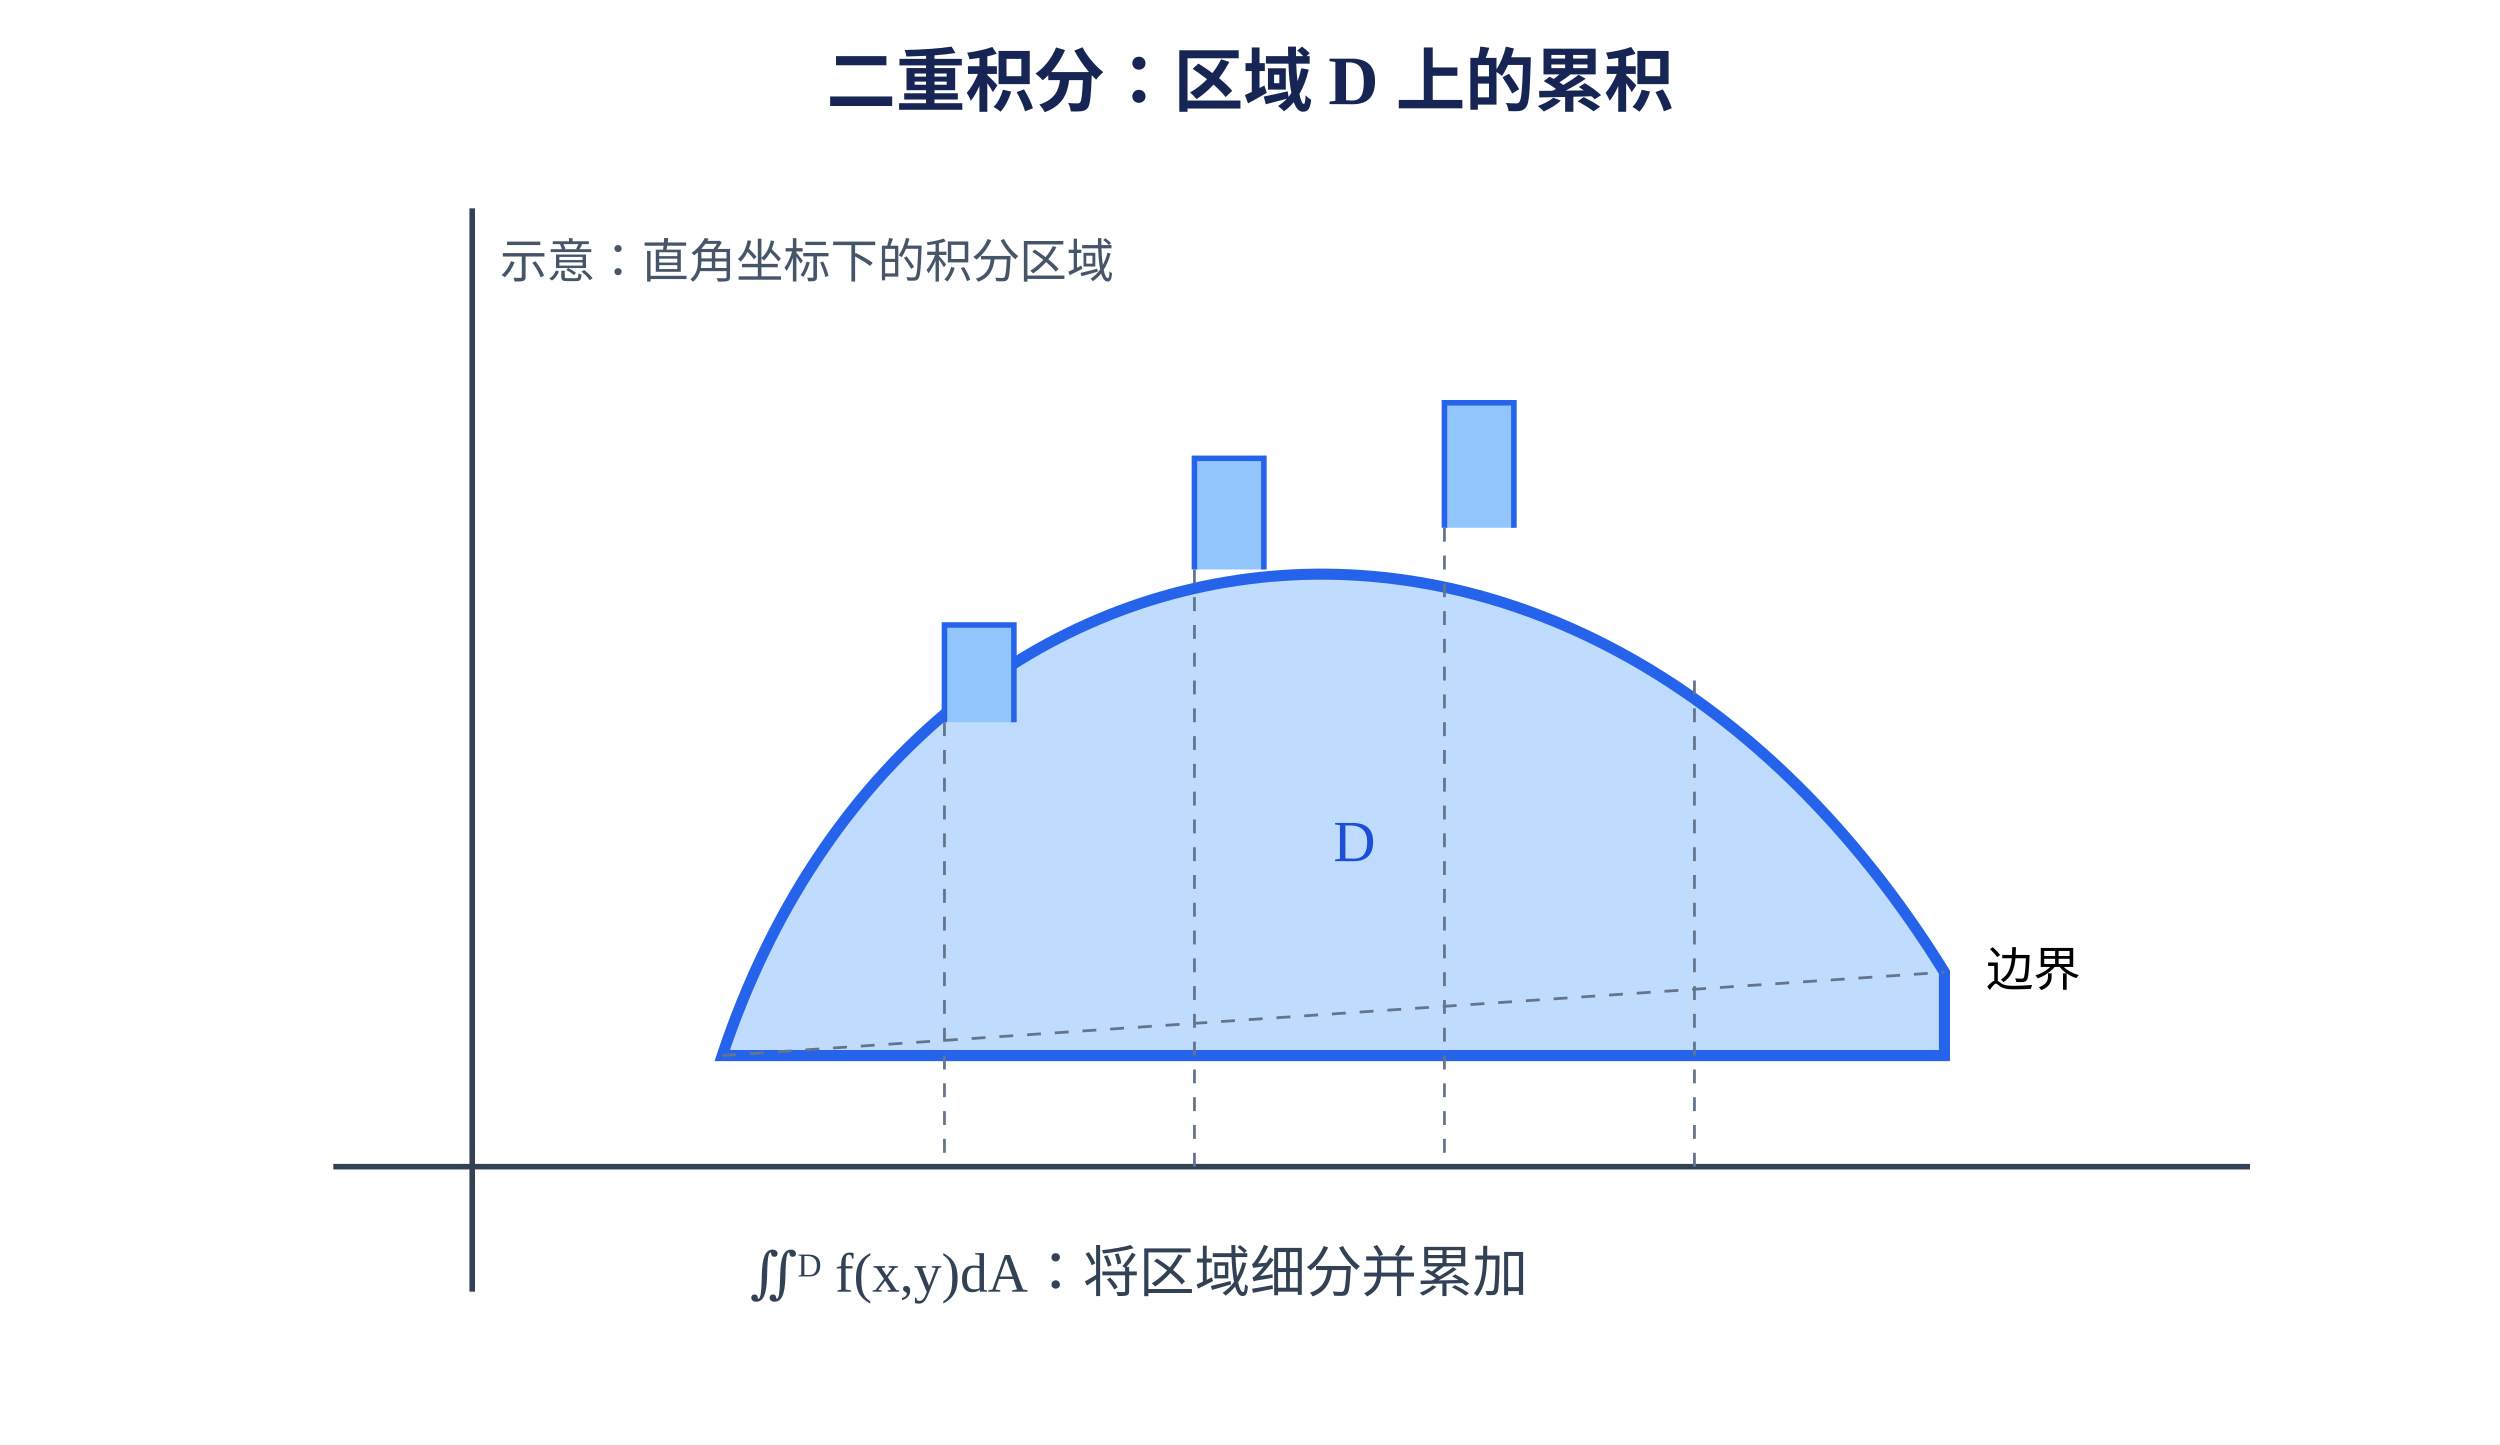
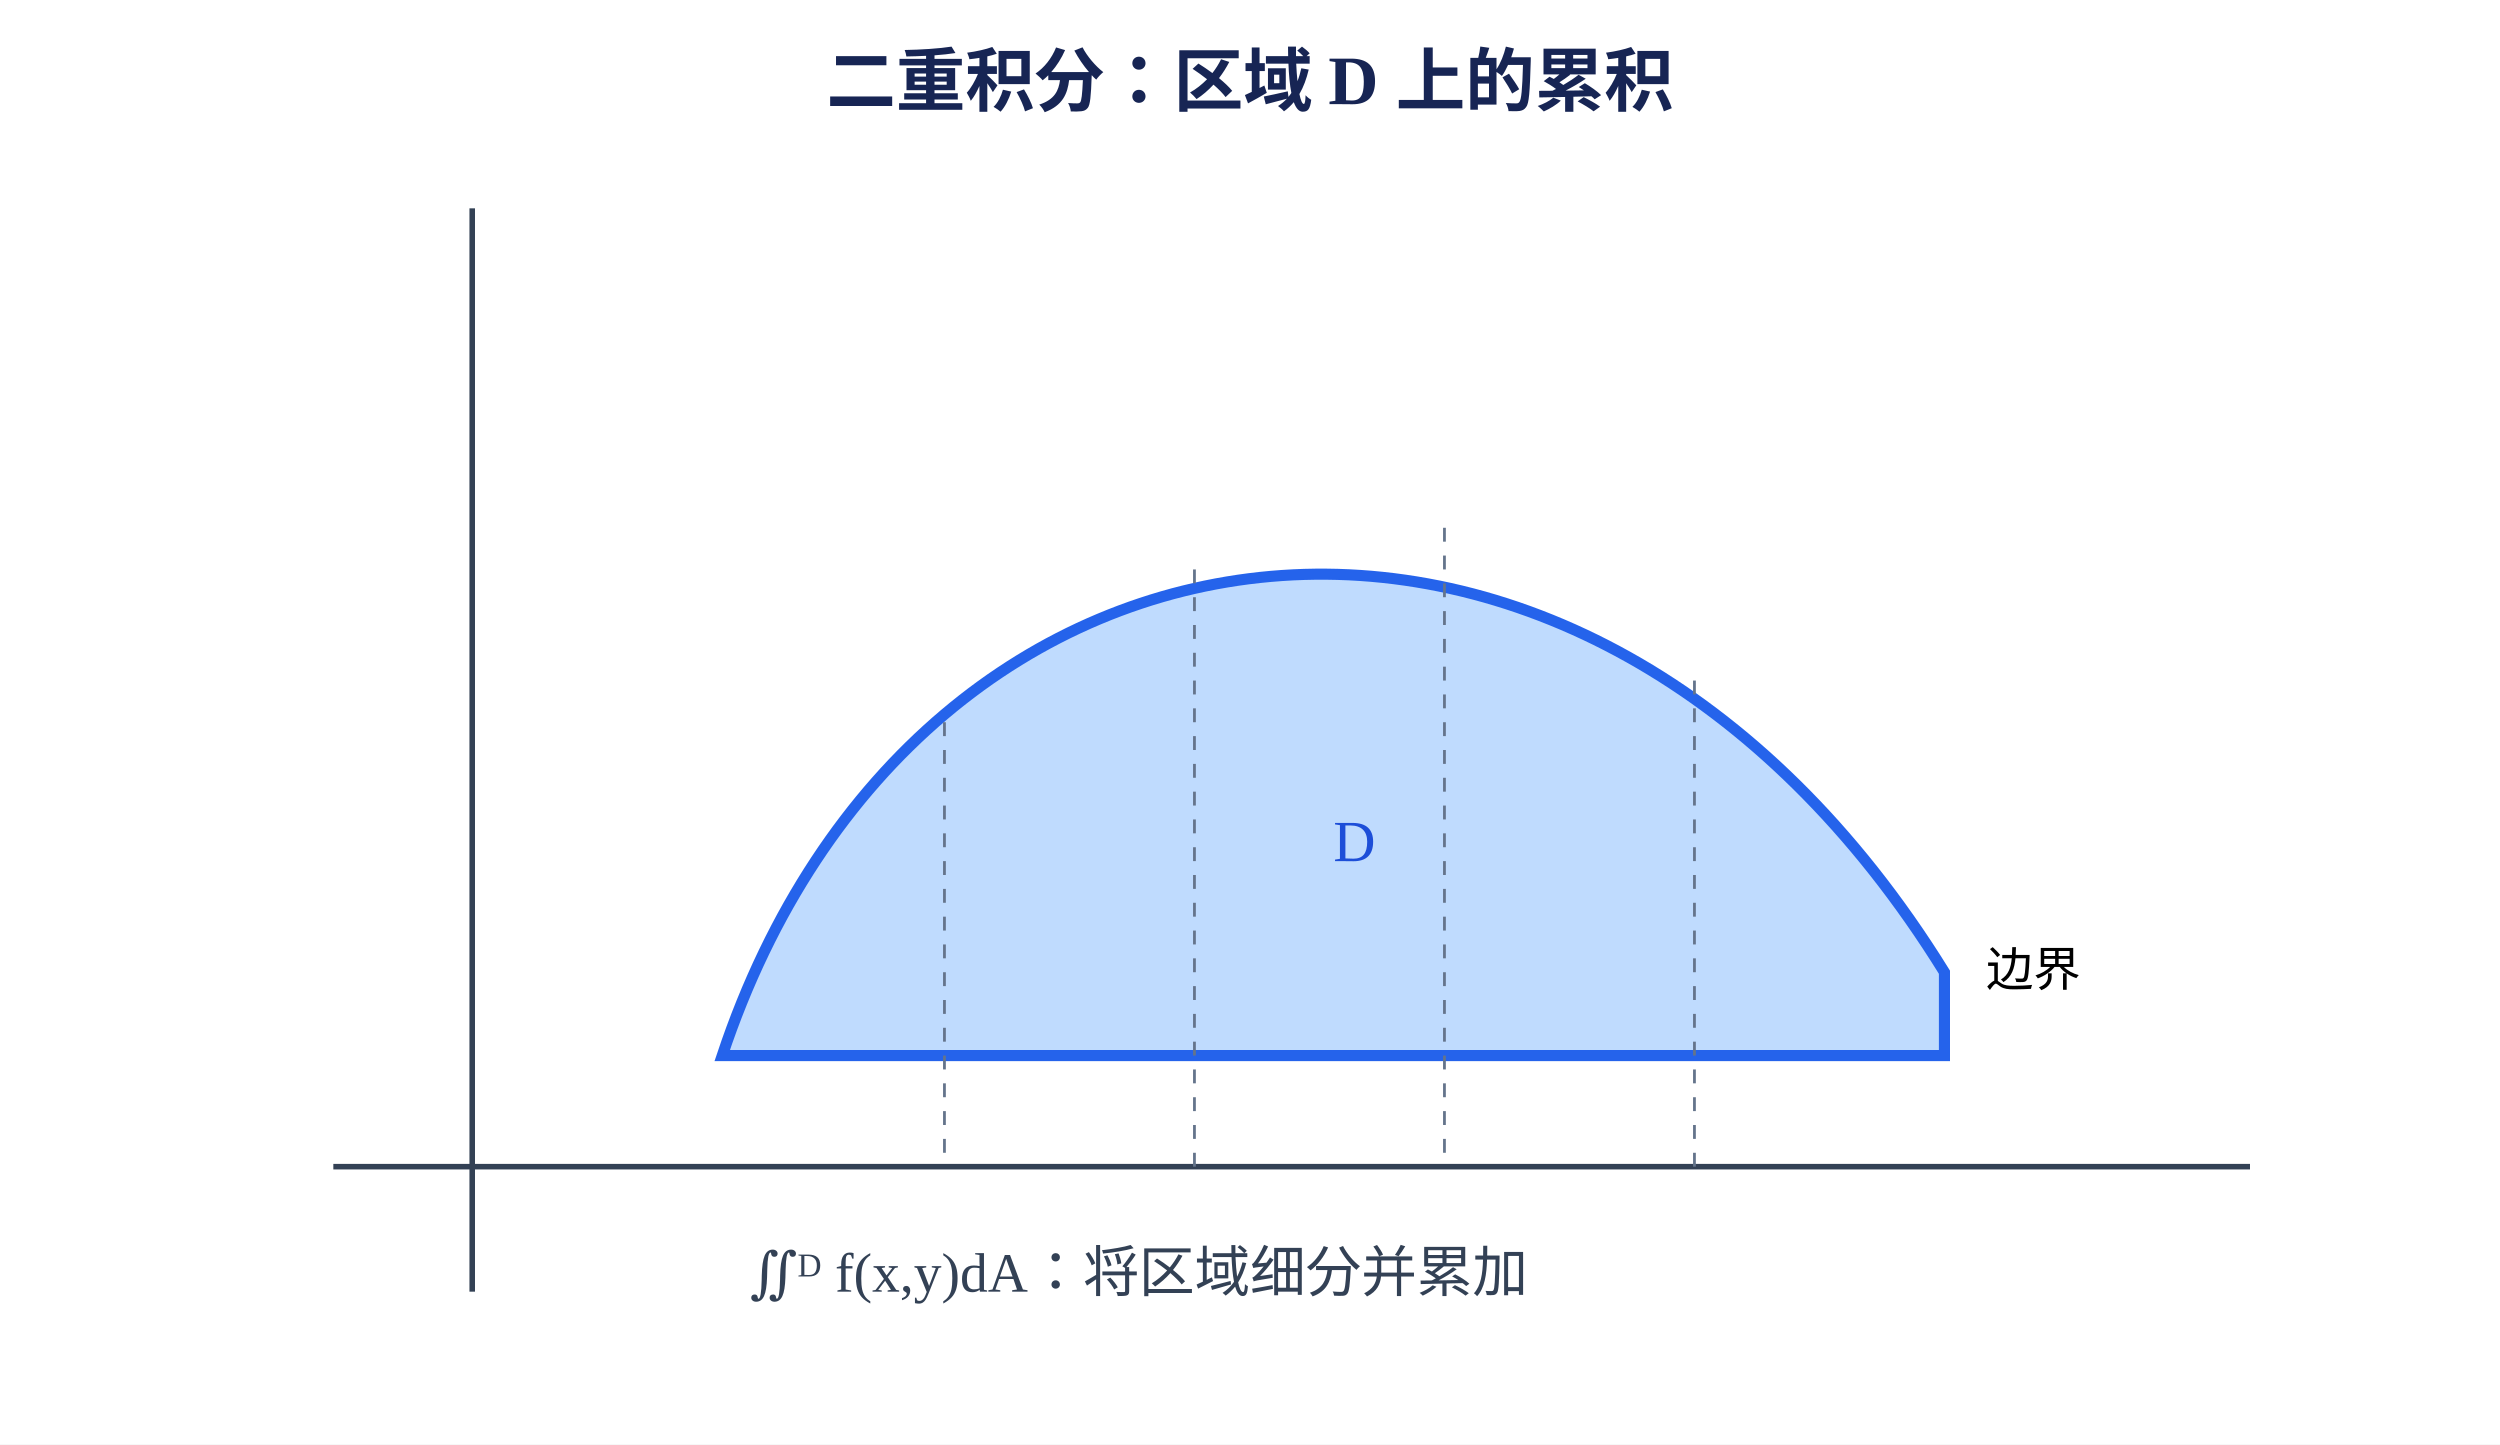
<svg xmlns="http://www.w3.org/2000/svg" width="900" height="520" viewBox="0 0 900 520">
  <rect width="900" height="520" fill="#fff" />
  <text x="450" y="38" text-anchor="middle" font-size="25" font-weight="bold" fill="#172554">二重积分：区域 D 上的累积</text>
  <path d="M120 420H810 M170 465V75" stroke="#334155" stroke-width="2" />
  <path d="M260 380 C330 170 570 140 700 350 L700 380Z" fill="#bfdbfe" stroke="#2563eb" stroke-width="4" />
-   <path d="M260 380L700 350 M340 260V420 M430 205V420 M520 190V420 M610 245V420" stroke="#64748b" stroke-dasharray="5 5" />
-   <path d="M340 260L340 225L365 225L365 260 M430 205L430 165L455 165L455 205 M520 190L520 145L545 145L545 190" fill="#93c5fd" stroke="#2563eb" stroke-width="2" />
+   <path d="M340 260V420 M430 205V420 M520 190V420 M610 245V420" stroke="#64748b" stroke-dasharray="5 5" />
  <text x="480" y="310" font-size="21" fill="#1d4ed8">D</text>
  <text x="715" y="355" font-size="17">边界</text>
  <text x="270" y="465" font-size="20" fill="#334155">∬ᴰ f(x,y)dA：将区域细分并累加</text>
-   <text x="180" y="100" font-size="17" fill="#475569">示意：直角坐标下的积分区域</text>
</svg>
